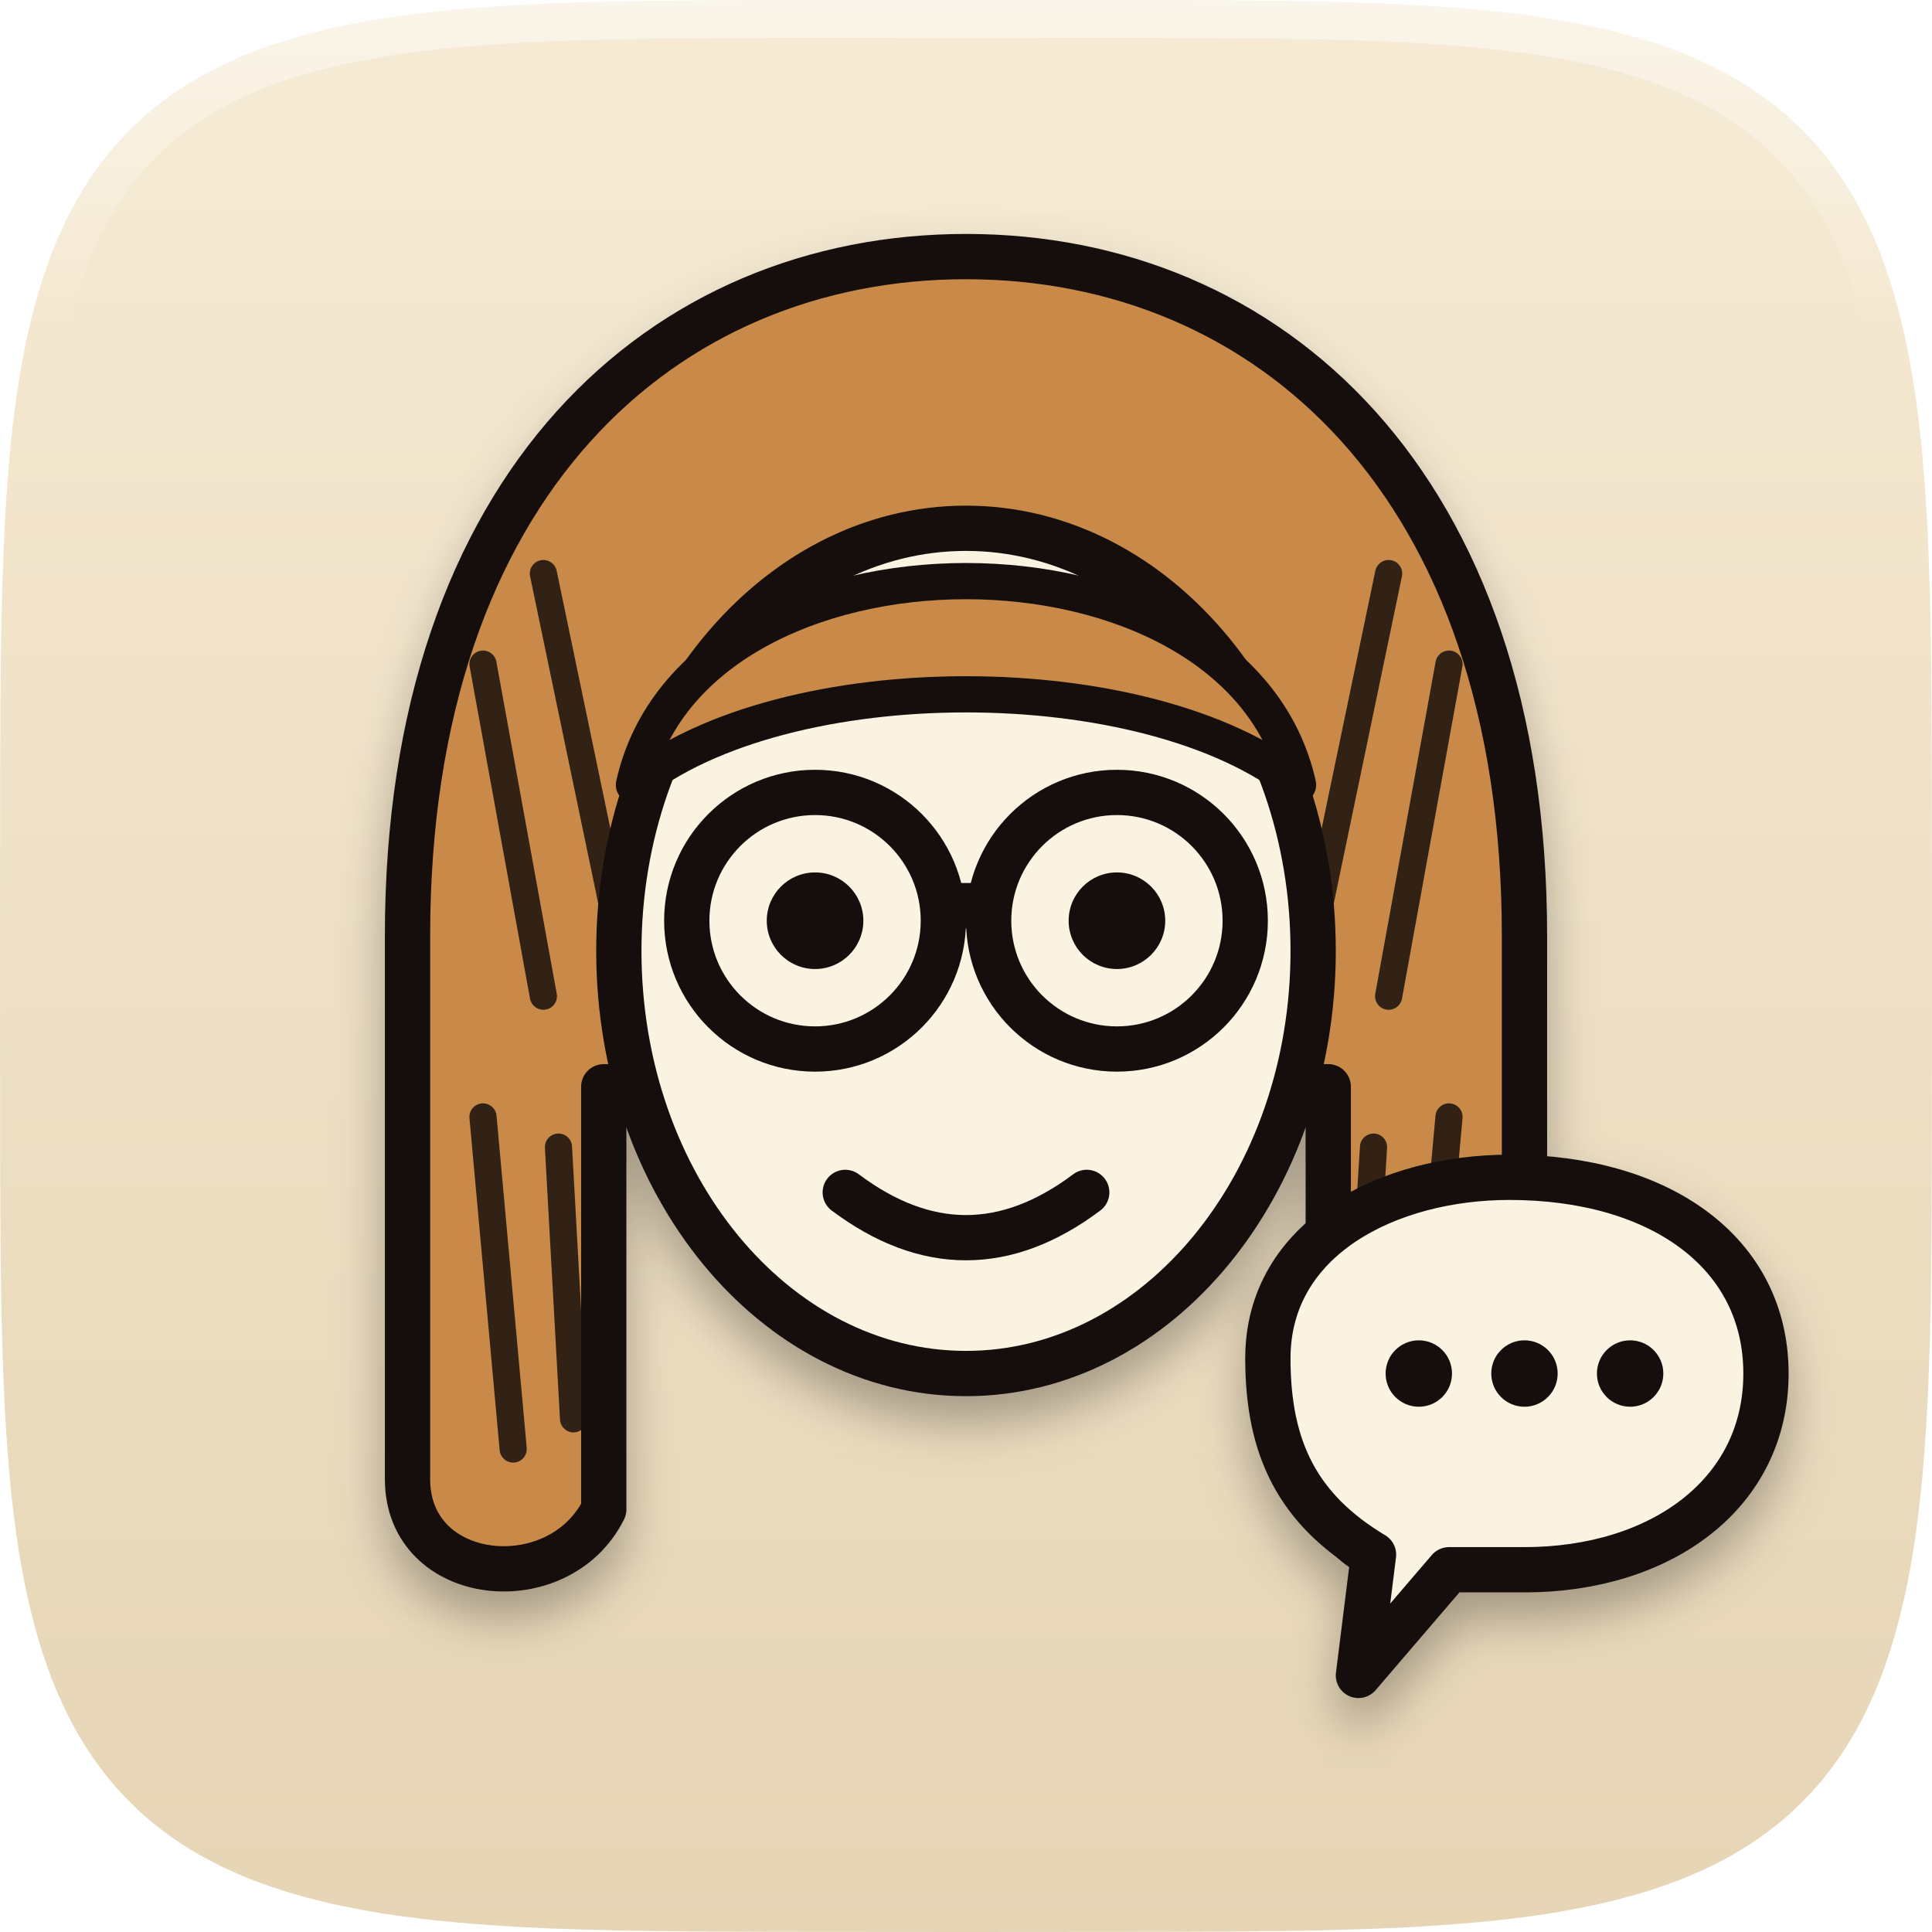
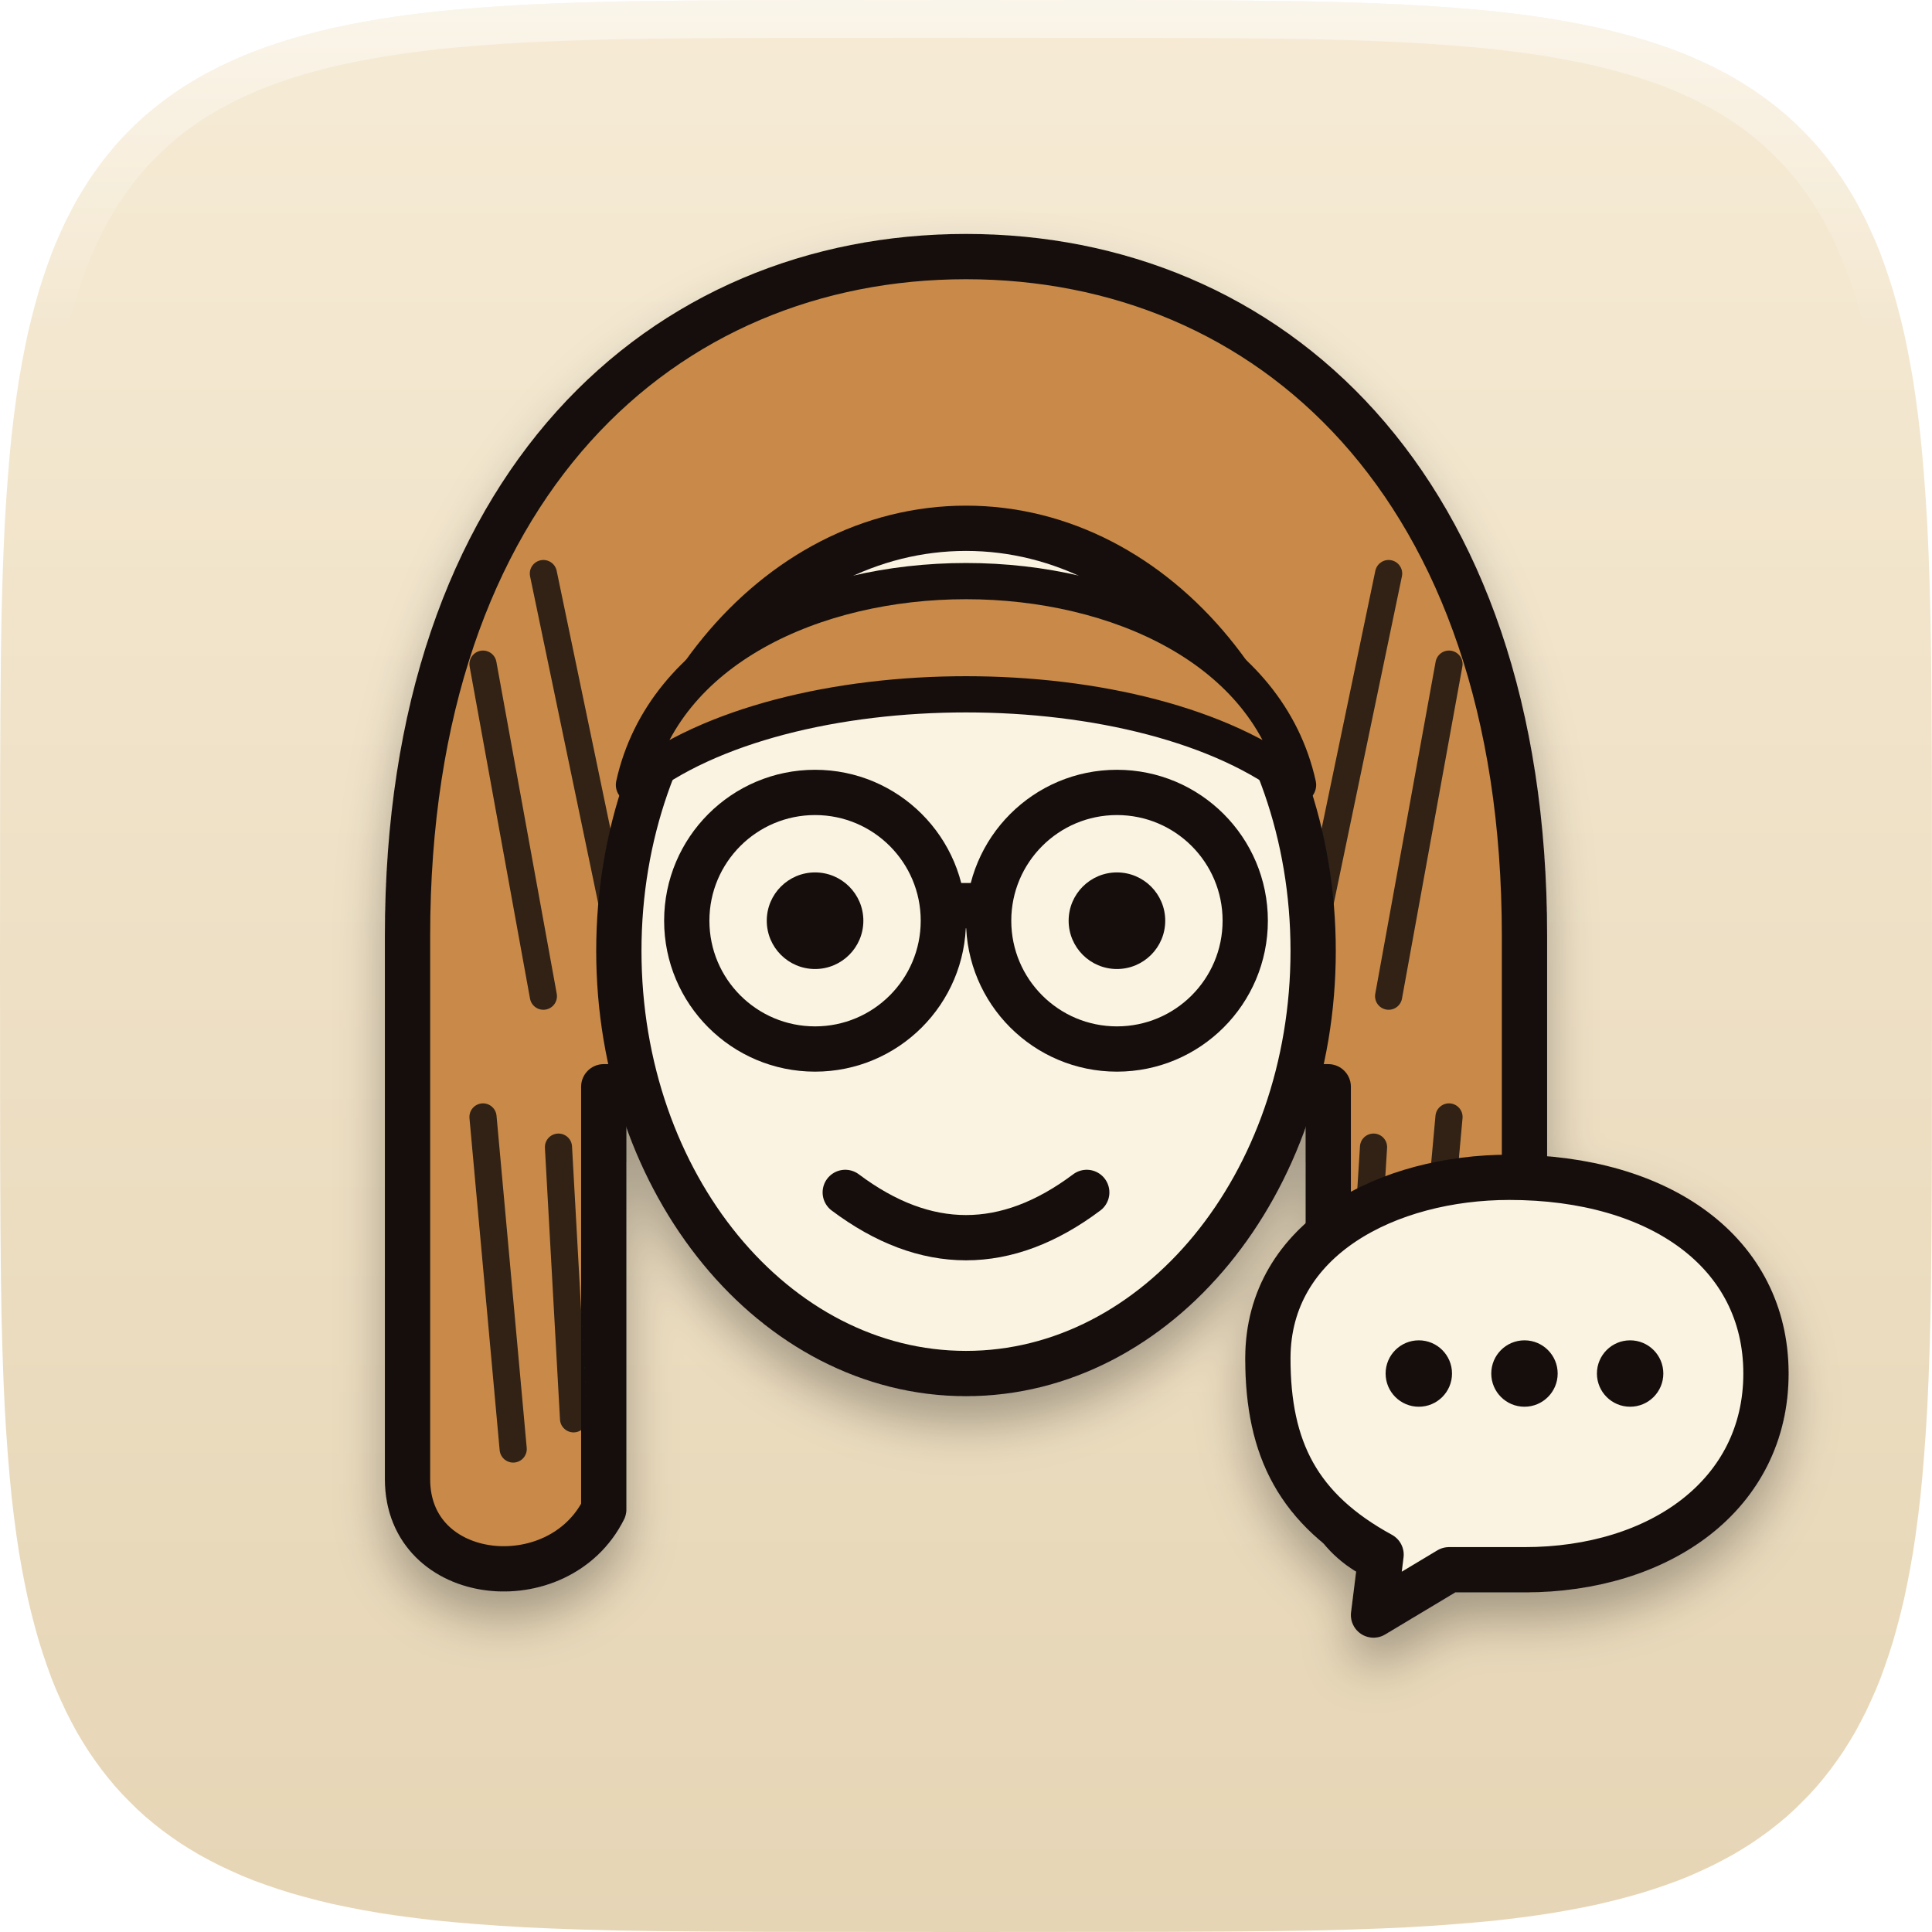
<svg xmlns="http://www.w3.org/2000/svg" width="128" height="128" viewBox="0 0 128 128">
  <defs>
    <linearGradient id="base" x1="0" y1="0" x2="0" y2="1">
      <stop offset="0" stop-color="#F6EBD5" />
      <stop offset="1" stop-color="#E6D5B5" />
    </linearGradient>
    <linearGradient id="hl" gradientUnits="userSpaceOnUse" x1="0" y1="0" x2="0" y2="22">
      <stop offset="0" stop-color="#FFFFFF" stop-opacity="0.5" />
      <stop offset="1" stop-color="#FFFFFF" stop-opacity="0" />
    </linearGradient>
    <clipPath id="tile">
      <path d="M128.00 64.00 L127.99 77.00 L127.97 81.35 L127.94 84.54 L127.90 87.15 L127.84 89.40 L127.77 91.40 L127.69 93.20 L127.59 94.86 L127.48 96.39 L127.36 97.82 L127.23 99.17 L127.08 100.44 L126.92 101.65 L126.75 102.79 L126.56 103.88 L126.36 104.93 L126.15 105.93 L125.92 106.89 L125.68 107.81 L125.43 108.70 L125.16 109.56 L124.88 110.38 L124.59 111.18 L124.28 111.95 L123.95 112.69 L123.62 113.40 L123.26 114.10 L122.90 114.77 L122.51 115.42 L122.12 116.04 L121.70 116.65 L121.27 117.24 L120.83 117.80 L120.37 118.35 L119.89 118.88 L119.39 119.39 L118.88 119.89 L118.35 120.37 L117.80 120.83 L117.24 121.27 L116.65 121.70 L116.04 122.12 L115.42 122.51 L114.77 122.90 L114.10 123.26 L113.40 123.62 L112.69 123.95 L111.95 124.28 L111.18 124.59 L110.38 124.88 L109.56 125.16 L108.70 125.43 L107.81 125.68 L106.89 125.92 L105.93 126.15 L104.93 126.36 L103.88 126.56 L102.79 126.75 L101.65 126.92 L100.44 127.08 L99.17 127.23 L97.82 127.36 L96.39 127.48 L94.86 127.59 L93.20 127.69 L91.40 127.77 L89.40 127.84 L87.15 127.90 L84.54 127.94 L81.35 127.97 L77.00 127.99 L64.00 128.00 L51.00 127.99 L46.65 127.97 L43.46 127.94 L40.85 127.90 L38.60 127.84 L36.60 127.77 L34.80 127.69 L33.14 127.59 L31.61 127.48 L30.18 127.36 L28.83 127.23 L27.56 127.08 L26.35 126.92 L25.21 126.75 L24.12 126.56 L23.07 126.36 L22.07 126.15 L21.11 125.92 L20.19 125.68 L19.30 125.43 L18.44 125.16 L17.62 124.88 L16.82 124.59 L16.05 124.28 L15.31 123.95 L14.60 123.62 L13.90 123.26 L13.23 122.90 L12.58 122.51 L11.96 122.12 L11.35 121.70 L10.76 121.27 L10.20 120.83 L9.65 120.37 L9.12 119.89 L8.61 119.39 L8.11 118.88 L7.63 118.35 L7.17 117.80 L6.73 117.24 L6.30 116.65 L5.88 116.04 L5.49 115.42 L5.10 114.77 L4.74 114.10 L4.38 113.40 L4.05 112.69 L3.72 111.95 L3.41 111.18 L3.12 110.38 L2.84 109.56 L2.57 108.70 L2.32 107.81 L2.08 106.89 L1.85 105.93 L1.64 104.93 L1.44 103.88 L1.25 102.79 L1.08 101.65 L0.92 100.44 L0.77 99.17 L0.64 97.82 L0.52 96.39 L0.41 94.86 L0.31 93.20 L0.23 91.40 L0.16 89.40 L0.10 87.15 L0.06 84.54 L0.03 81.35 L0.01 77.00 L0.00 64.00 L0.01 51.00 L0.03 46.65 L0.06 43.46 L0.10 40.85 L0.16 38.60 L0.23 36.60 L0.31 34.80 L0.41 33.14 L0.52 31.61 L0.64 30.18 L0.77 28.83 L0.92 27.56 L1.08 26.35 L1.25 25.21 L1.44 24.12 L1.64 23.07 L1.85 22.07 L2.08 21.11 L2.32 20.19 L2.57 19.30 L2.84 18.44 L3.12 17.62 L3.41 16.82 L3.72 16.05 L4.05 15.31 L4.38 14.60 L4.74 13.90 L5.10 13.23 L5.49 12.58 L5.88 11.96 L6.30 11.35 L6.73 10.76 L7.17 10.20 L7.63 9.65 L8.11 9.12 L8.61 8.61 L9.12 8.11 L9.65 7.63 L10.20 7.17 L10.76 6.73 L11.35 6.30 L11.96 5.88 L12.58 5.49 L13.23 5.10 L13.90 4.74 L14.60 4.38 L15.31 4.05 L16.05 3.72 L16.82 3.41 L17.62 3.12 L18.44 2.84 L19.30 2.57 L20.19 2.32 L21.11 2.08 L22.07 1.85 L23.07 1.64 L24.12 1.44 L25.21 1.25 L26.35 1.08 L27.56 0.92 L28.83 0.77 L30.18 0.64 L31.61 0.52 L33.14 0.41 L34.80 0.31 L36.60 0.23 L38.60 0.16 L40.85 0.10 L43.46 0.06 L46.65 0.03 L51.00 0.01 L64.00 0.00 L77.00 0.01 L81.35 0.03 L84.54 0.06 L87.15 0.10 L89.40 0.16 L91.40 0.23 L93.20 0.31 L94.86 0.41 L96.39 0.52 L97.82 0.64 L99.17 0.77 L100.44 0.92 L101.65 1.08 L102.79 1.25 L103.88 1.44 L104.93 1.64 L105.93 1.85 L106.89 2.08 L107.81 2.32 L108.70 2.57 L109.56 2.84 L110.38 3.12 L111.18 3.41 L111.95 3.72 L112.69 4.05 L113.40 4.38 L114.10 4.74 L114.77 5.10 L115.42 5.49 L116.04 5.88 L116.65 6.30 L117.24 6.73 L117.80 7.17 L118.35 7.63 L118.88 8.11 L119.39 8.61 L119.89 9.12 L120.37 9.65 L120.83 10.20 L121.27 10.76 L121.70 11.35 L122.12 11.96 L122.51 12.58 L122.90 13.23 L123.26 13.90 L123.62 14.60 L123.95 15.31 L124.28 16.05 L124.59 16.82 L124.88 17.62 L125.16 18.44 L125.43 19.30 L125.68 20.19 L125.92 21.11 L126.15 22.07 L126.36 23.07 L126.56 24.12 L126.75 25.21 L126.92 26.35 L127.08 27.56 L127.23 28.83 L127.36 30.18 L127.48 31.61 L127.59 33.14 L127.69 34.80 L127.77 36.60 L127.84 38.60 L127.90 40.85 L127.94 43.46 L127.97 46.65 L127.99 51.00 Z" />
    </clipPath>
    <filter id="drop" x="-30%" y="-30%" width="160%" height="170%">
      <feDropShadow dx="0" dy="1.8" stdDeviation="1.6" flood-color="#000000" flood-opacity="0.3" />
    </filter>
  </defs>
  <path d="M128.00 64.00 L127.99 77.00 L127.97 81.35 L127.94 84.54 L127.90 87.15 L127.84 89.40 L127.77 91.40 L127.69 93.20 L127.59 94.86 L127.48 96.39 L127.36 97.82 L127.23 99.17 L127.08 100.44 L126.92 101.65 L126.75 102.79 L126.56 103.88 L126.36 104.93 L126.15 105.93 L125.92 106.89 L125.68 107.81 L125.43 108.70 L125.16 109.56 L124.88 110.38 L124.59 111.18 L124.28 111.95 L123.95 112.69 L123.62 113.40 L123.26 114.10 L122.90 114.77 L122.51 115.42 L122.12 116.04 L121.70 116.65 L121.27 117.24 L120.83 117.80 L120.37 118.35 L119.89 118.88 L119.39 119.39 L118.88 119.89 L118.35 120.37 L117.80 120.83 L117.24 121.27 L116.65 121.70 L116.04 122.12 L115.42 122.51 L114.77 122.90 L114.10 123.26 L113.40 123.62 L112.69 123.95 L111.95 124.28 L111.18 124.59 L110.38 124.88 L109.56 125.16 L108.70 125.43 L107.81 125.68 L106.89 125.92 L105.93 126.15 L104.93 126.36 L103.88 126.56 L102.79 126.75 L101.65 126.92 L100.44 127.08 L99.17 127.23 L97.82 127.36 L96.39 127.48 L94.86 127.59 L93.20 127.69 L91.40 127.77 L89.40 127.84 L87.15 127.90 L84.54 127.94 L81.35 127.97 L77.00 127.99 L64.00 128.00 L51.00 127.99 L46.65 127.97 L43.46 127.94 L40.85 127.90 L38.60 127.84 L36.60 127.77 L34.80 127.69 L33.14 127.59 L31.61 127.48 L30.18 127.36 L28.83 127.23 L27.56 127.08 L26.35 126.92 L25.21 126.75 L24.12 126.56 L23.07 126.36 L22.07 126.15 L21.11 125.92 L20.19 125.68 L19.30 125.43 L18.44 125.16 L17.62 124.88 L16.82 124.59 L16.05 124.28 L15.31 123.95 L14.60 123.62 L13.90 123.26 L13.23 122.90 L12.58 122.51 L11.96 122.12 L11.35 121.70 L10.76 121.27 L10.20 120.83 L9.65 120.37 L9.12 119.89 L8.61 119.39 L8.11 118.88 L7.63 118.35 L7.17 117.80 L6.73 117.24 L6.30 116.65 L5.88 116.04 L5.49 115.42 L5.10 114.77 L4.74 114.10 L4.38 113.40 L4.05 112.69 L3.72 111.95 L3.41 111.18 L3.12 110.38 L2.84 109.56 L2.57 108.70 L2.32 107.81 L2.08 106.89 L1.85 105.93 L1.64 104.93 L1.44 103.88 L1.25 102.79 L1.08 101.65 L0.92 100.44 L0.77 99.17 L0.64 97.82 L0.52 96.39 L0.41 94.86 L0.31 93.20 L0.23 91.40 L0.16 89.40 L0.10 87.15 L0.06 84.54 L0.03 81.35 L0.01 77.00 L0.00 64.00 L0.01 51.00 L0.03 46.65 L0.06 43.46 L0.10 40.85 L0.16 38.60 L0.23 36.60 L0.31 34.80 L0.41 33.14 L0.52 31.61 L0.64 30.18 L0.77 28.83 L0.92 27.56 L1.08 26.35 L1.25 25.21 L1.44 24.12 L1.64 23.07 L1.85 22.07 L2.08 21.11 L2.32 20.19 L2.57 19.30 L2.84 18.44 L3.12 17.62 L3.41 16.82 L3.72 16.05 L4.05 15.31 L4.38 14.60 L4.74 13.90 L5.10 13.23 L5.49 12.58 L5.88 11.96 L6.30 11.35 L6.73 10.76 L7.17 10.20 L7.63 9.65 L8.11 9.12 L8.61 8.61 L9.12 8.11 L9.65 7.63 L10.20 7.17 L10.76 6.73 L11.35 6.30 L11.96 5.88 L12.58 5.49 L13.23 5.10 L13.90 4.74 L14.60 4.38 L15.31 4.05 L16.05 3.72 L16.82 3.41 L17.62 3.12 L18.44 2.84 L19.30 2.57 L20.19 2.32 L21.11 2.08 L22.07 1.85 L23.07 1.64 L24.12 1.44 L25.21 1.25 L26.35 1.08 L27.56 0.92 L28.83 0.77 L30.18 0.64 L31.61 0.52 L33.14 0.41 L34.80 0.31 L36.60 0.23 L38.60 0.16 L40.85 0.10 L43.46 0.06 L46.65 0.03 L51.00 0.01 L64.00 0.00 L77.00 0.01 L81.35 0.03 L84.54 0.06 L87.15 0.10 L89.40 0.16 L91.40 0.23 L93.20 0.31 L94.86 0.41 L96.39 0.52 L97.82 0.64 L99.17 0.77 L100.44 0.92 L101.65 1.08 L102.79 1.25 L103.88 1.44 L104.93 1.64 L105.93 1.85 L106.89 2.08 L107.81 2.32 L108.70 2.57 L109.56 2.84 L110.38 3.12 L111.18 3.41 L111.95 3.72 L112.69 4.05 L113.40 4.38 L114.10 4.74 L114.77 5.10 L115.42 5.49 L116.04 5.88 L116.65 6.30 L117.24 6.73 L117.80 7.17 L118.35 7.63 L118.88 8.11 L119.39 8.61 L119.89 9.12 L120.37 9.65 L120.83 10.20 L121.27 10.76 L121.70 11.35 L122.12 11.96 L122.51 12.58 L122.90 13.23 L123.26 13.90 L123.62 14.60 L123.95 15.31 L124.28 16.05 L124.59 16.82 L124.88 17.62 L125.16 18.44 L125.43 19.30 L125.68 20.19 L125.92 21.11 L126.15 22.07 L126.36 23.07 L126.56 24.12 L126.75 25.21 L126.92 26.35 L127.08 27.56 L127.23 28.83 L127.36 30.18 L127.48 31.61 L127.59 33.14 L127.69 34.80 L127.77 36.60 L127.84 38.60 L127.90 40.85 L127.94 43.46 L127.97 46.65 L127.99 51.00 Z" fill="url(#base)" />
  <g clip-path="url(#tile)">
    <path d="M128.00 64.00 L127.99 77.00 L127.97 81.35 L127.94 84.54 L127.90 87.15 L127.84 89.40 L127.77 91.40 L127.69 93.20 L127.59 94.86 L127.48 96.39 L127.36 97.82 L127.23 99.17 L127.08 100.44 L126.92 101.65 L126.75 102.79 L126.56 103.88 L126.36 104.93 L126.15 105.93 L125.92 106.89 L125.68 107.81 L125.43 108.70 L125.16 109.56 L124.88 110.38 L124.59 111.18 L124.28 111.95 L123.95 112.69 L123.62 113.40 L123.26 114.10 L122.90 114.77 L122.51 115.42 L122.12 116.04 L121.70 116.65 L121.27 117.24 L120.83 117.80 L120.37 118.35 L119.89 118.88 L119.39 119.39 L118.88 119.89 L118.35 120.37 L117.80 120.83 L117.24 121.27 L116.65 121.70 L116.04 122.12 L115.42 122.51 L114.77 122.90 L114.10 123.26 L113.40 123.62 L112.69 123.95 L111.95 124.28 L111.18 124.59 L110.38 124.88 L109.56 125.16 L108.70 125.43 L107.81 125.68 L106.89 125.92 L105.93 126.15 L104.93 126.36 L103.88 126.56 L102.79 126.75 L101.65 126.92 L100.44 127.08 L99.17 127.23 L97.82 127.36 L96.39 127.48 L94.86 127.59 L93.20 127.69 L91.40 127.77 L89.40 127.84 L87.15 127.90 L84.54 127.94 L81.35 127.97 L77.00 127.99 L64.00 128.00 L51.00 127.99 L46.65 127.97 L43.46 127.94 L40.85 127.90 L38.60 127.84 L36.60 127.77 L34.80 127.69 L33.14 127.59 L31.61 127.48 L30.18 127.36 L28.83 127.23 L27.56 127.08 L26.35 126.92 L25.21 126.75 L24.12 126.56 L23.07 126.36 L22.07 126.15 L21.11 125.92 L20.19 125.68 L19.30 125.43 L18.44 125.16 L17.62 124.88 L16.82 124.59 L16.05 124.28 L15.31 123.95 L14.60 123.62 L13.90 123.26 L13.23 122.90 L12.58 122.51 L11.96 122.12 L11.35 121.70 L10.76 121.27 L10.20 120.83 L9.65 120.37 L9.12 119.89 L8.61 119.39 L8.11 118.88 L7.63 118.35 L7.17 117.80 L6.73 117.24 L6.30 116.65 L5.88 116.04 L5.49 115.42 L5.10 114.77 L4.74 114.10 L4.38 113.40 L4.05 112.69 L3.72 111.95 L3.41 111.18 L3.12 110.38 L2.84 109.56 L2.57 108.70 L2.32 107.81 L2.08 106.89 L1.85 105.93 L1.64 104.93 L1.44 103.88 L1.25 102.79 L1.08 101.65 L0.92 100.44 L0.77 99.17 L0.64 97.82 L0.52 96.39 L0.41 94.86 L0.31 93.20 L0.23 91.40 L0.16 89.40 L0.10 87.15 L0.06 84.54 L0.03 81.35 L0.01 77.00 L0.00 64.00 L0.01 51.00 L0.03 46.65 L0.06 43.46 L0.10 40.85 L0.16 38.60 L0.23 36.60 L0.31 34.80 L0.41 33.14 L0.52 31.61 L0.64 30.18 L0.77 28.83 L0.92 27.56 L1.08 26.35 L1.25 25.21 L1.44 24.12 L1.64 23.07 L1.85 22.07 L2.08 21.11 L2.32 20.19 L2.57 19.30 L2.84 18.44 L3.12 17.62 L3.41 16.82 L3.72 16.05 L4.05 15.31 L4.38 14.60 L4.74 13.90 L5.10 13.23 L5.49 12.58 L5.88 11.96 L6.30 11.35 L6.73 10.76 L7.17 10.20 L7.63 9.65 L8.11 9.12 L8.61 8.61 L9.12 8.11 L9.65 7.63 L10.20 7.17 L10.76 6.73 L11.35 6.30 L11.96 5.88 L12.58 5.49 L13.23 5.10 L13.90 4.74 L14.60 4.38 L15.31 4.05 L16.05 3.72 L16.82 3.41 L17.62 3.12 L18.44 2.84 L19.30 2.57 L20.19 2.32 L21.11 2.08 L22.07 1.85 L23.07 1.64 L24.12 1.44 L25.21 1.25 L26.35 1.08 L27.56 0.92 L28.83 0.77 L30.18 0.64 L31.61 0.52 L33.14 0.41 L34.80 0.31 L36.60 0.23 L38.60 0.16 L40.85 0.10 L43.46 0.06 L46.65 0.03 L51.00 0.01 L64.00 0.00 L77.00 0.01 L81.35 0.03 L84.54 0.06 L87.15 0.10 L89.40 0.16 L91.40 0.23 L93.20 0.31 L94.86 0.41 L96.39 0.52 L97.82 0.64 L99.17 0.77 L100.44 0.92 L101.65 1.08 L102.79 1.25 L103.88 1.44 L104.93 1.64 L105.93 1.85 L106.89 2.08 L107.81 2.32 L108.70 2.57 L109.56 2.84 L110.38 3.12 L111.18 3.41 L111.95 3.72 L112.69 4.05 L113.40 4.38 L114.10 4.74 L114.77 5.10 L115.42 5.49 L116.04 5.88 L116.65 6.30 L117.24 6.73 L117.80 7.17 L118.35 7.63 L118.88 8.11 L119.39 8.61 L119.89 9.12 L120.37 9.65 L120.83 10.20 L121.27 10.76 L121.70 11.35 L122.12 11.96 L122.51 12.58 L122.90 13.23 L123.26 13.90 L123.62 14.60 L123.95 15.31 L124.28 16.05 L124.59 16.82 L124.88 17.62 L125.16 18.44 L125.43 19.30 L125.68 20.19 L125.92 21.11 L126.15 22.07 L126.36 23.07 L126.56 24.12 L126.75 25.21 L126.92 26.35 L127.08 27.56 L127.23 28.83 L127.36 30.18 L127.48 31.61 L127.59 33.14 L127.69 34.80 L127.77 36.60 L127.84 38.60 L127.90 40.85 L127.94 43.46 L127.97 46.65 L127.99 51.00 Z" fill="none" stroke="url(#hl)" stroke-width="5" />
    <g filter="url(#drop)">
      <g stroke="#15110D" stroke-linecap="round" stroke-linejoin="round">
        <path d="M27 62 C27 32 44 17 64 17 C84 17 101 32 101 62 L101 98 C101 105 91 106 88 100 L88 72 L40 72 L40 100 C37 106 27 105 27 98 Z" fill="#C98A48" stroke-width="3" />
        <g fill="none" stroke-width="1.8" opacity="0.85">
          <path d="M32 44 L36 66" />
          <path d="M36 38 L41 62" />
          <path d="M32 74 L34 96" />
          <path d="M37 76 L38 94" />
          <path d="M96 44 L92 66" />
          <path d="M92 38 L87 62" />
          <path d="M96 74 L94 96" />
          <path d="M91 76 L90 92" />
        </g>
        <ellipse cx="64" cy="63" rx="23" ry="28" fill="#FBF3E2" stroke-width="3" />
        <path d="M42 52 C46 34 82 34 86 52 C76 44 52 44 42 52 Z" fill="#C98A48" stroke-width="2.4" />
        <g fill="none" stroke-width="3">
          <circle cx="54" cy="61" r="8.5" />
          <circle cx="74" cy="61" r="8.5" />
          <path d="M62.5 60 H65.5" />
        </g>
        <g fill="#15110D" stroke="none">
          <circle cx="54" cy="61" r="3.2" />
          <circle cx="74" cy="61" r="3.2" />
        </g>
        <path d="M56 79 Q64 85 72 79" fill="none" stroke-width="3" />
-         <path d="M84 90 C84 82 92 78 100 78 C110 78 117 83 117 91 C117 99 110 104 101 104 L96 104 L90 111 L91 103 C86 100 84 96 84 90 Z" fill="#FBF3E2" stroke-width="3" />
+         <path d="M84 90 C84 82 92 78 100 78 C110 78 117 83 117 91 C117 99 110 104 101 104 L96 104 L91 107 L91.5 103 C86 100 84 96 84 90 Z" fill="#FBF3E2" stroke-width="3" />
        <g fill="#15110D" stroke="none">
          <circle cx="94" cy="91" r="2.2" />
          <circle cx="101" cy="91" r="2.2" />
          <circle cx="108" cy="91" r="2.2" />
        </g>
      </g>
    </g>
  </g>
</svg>
